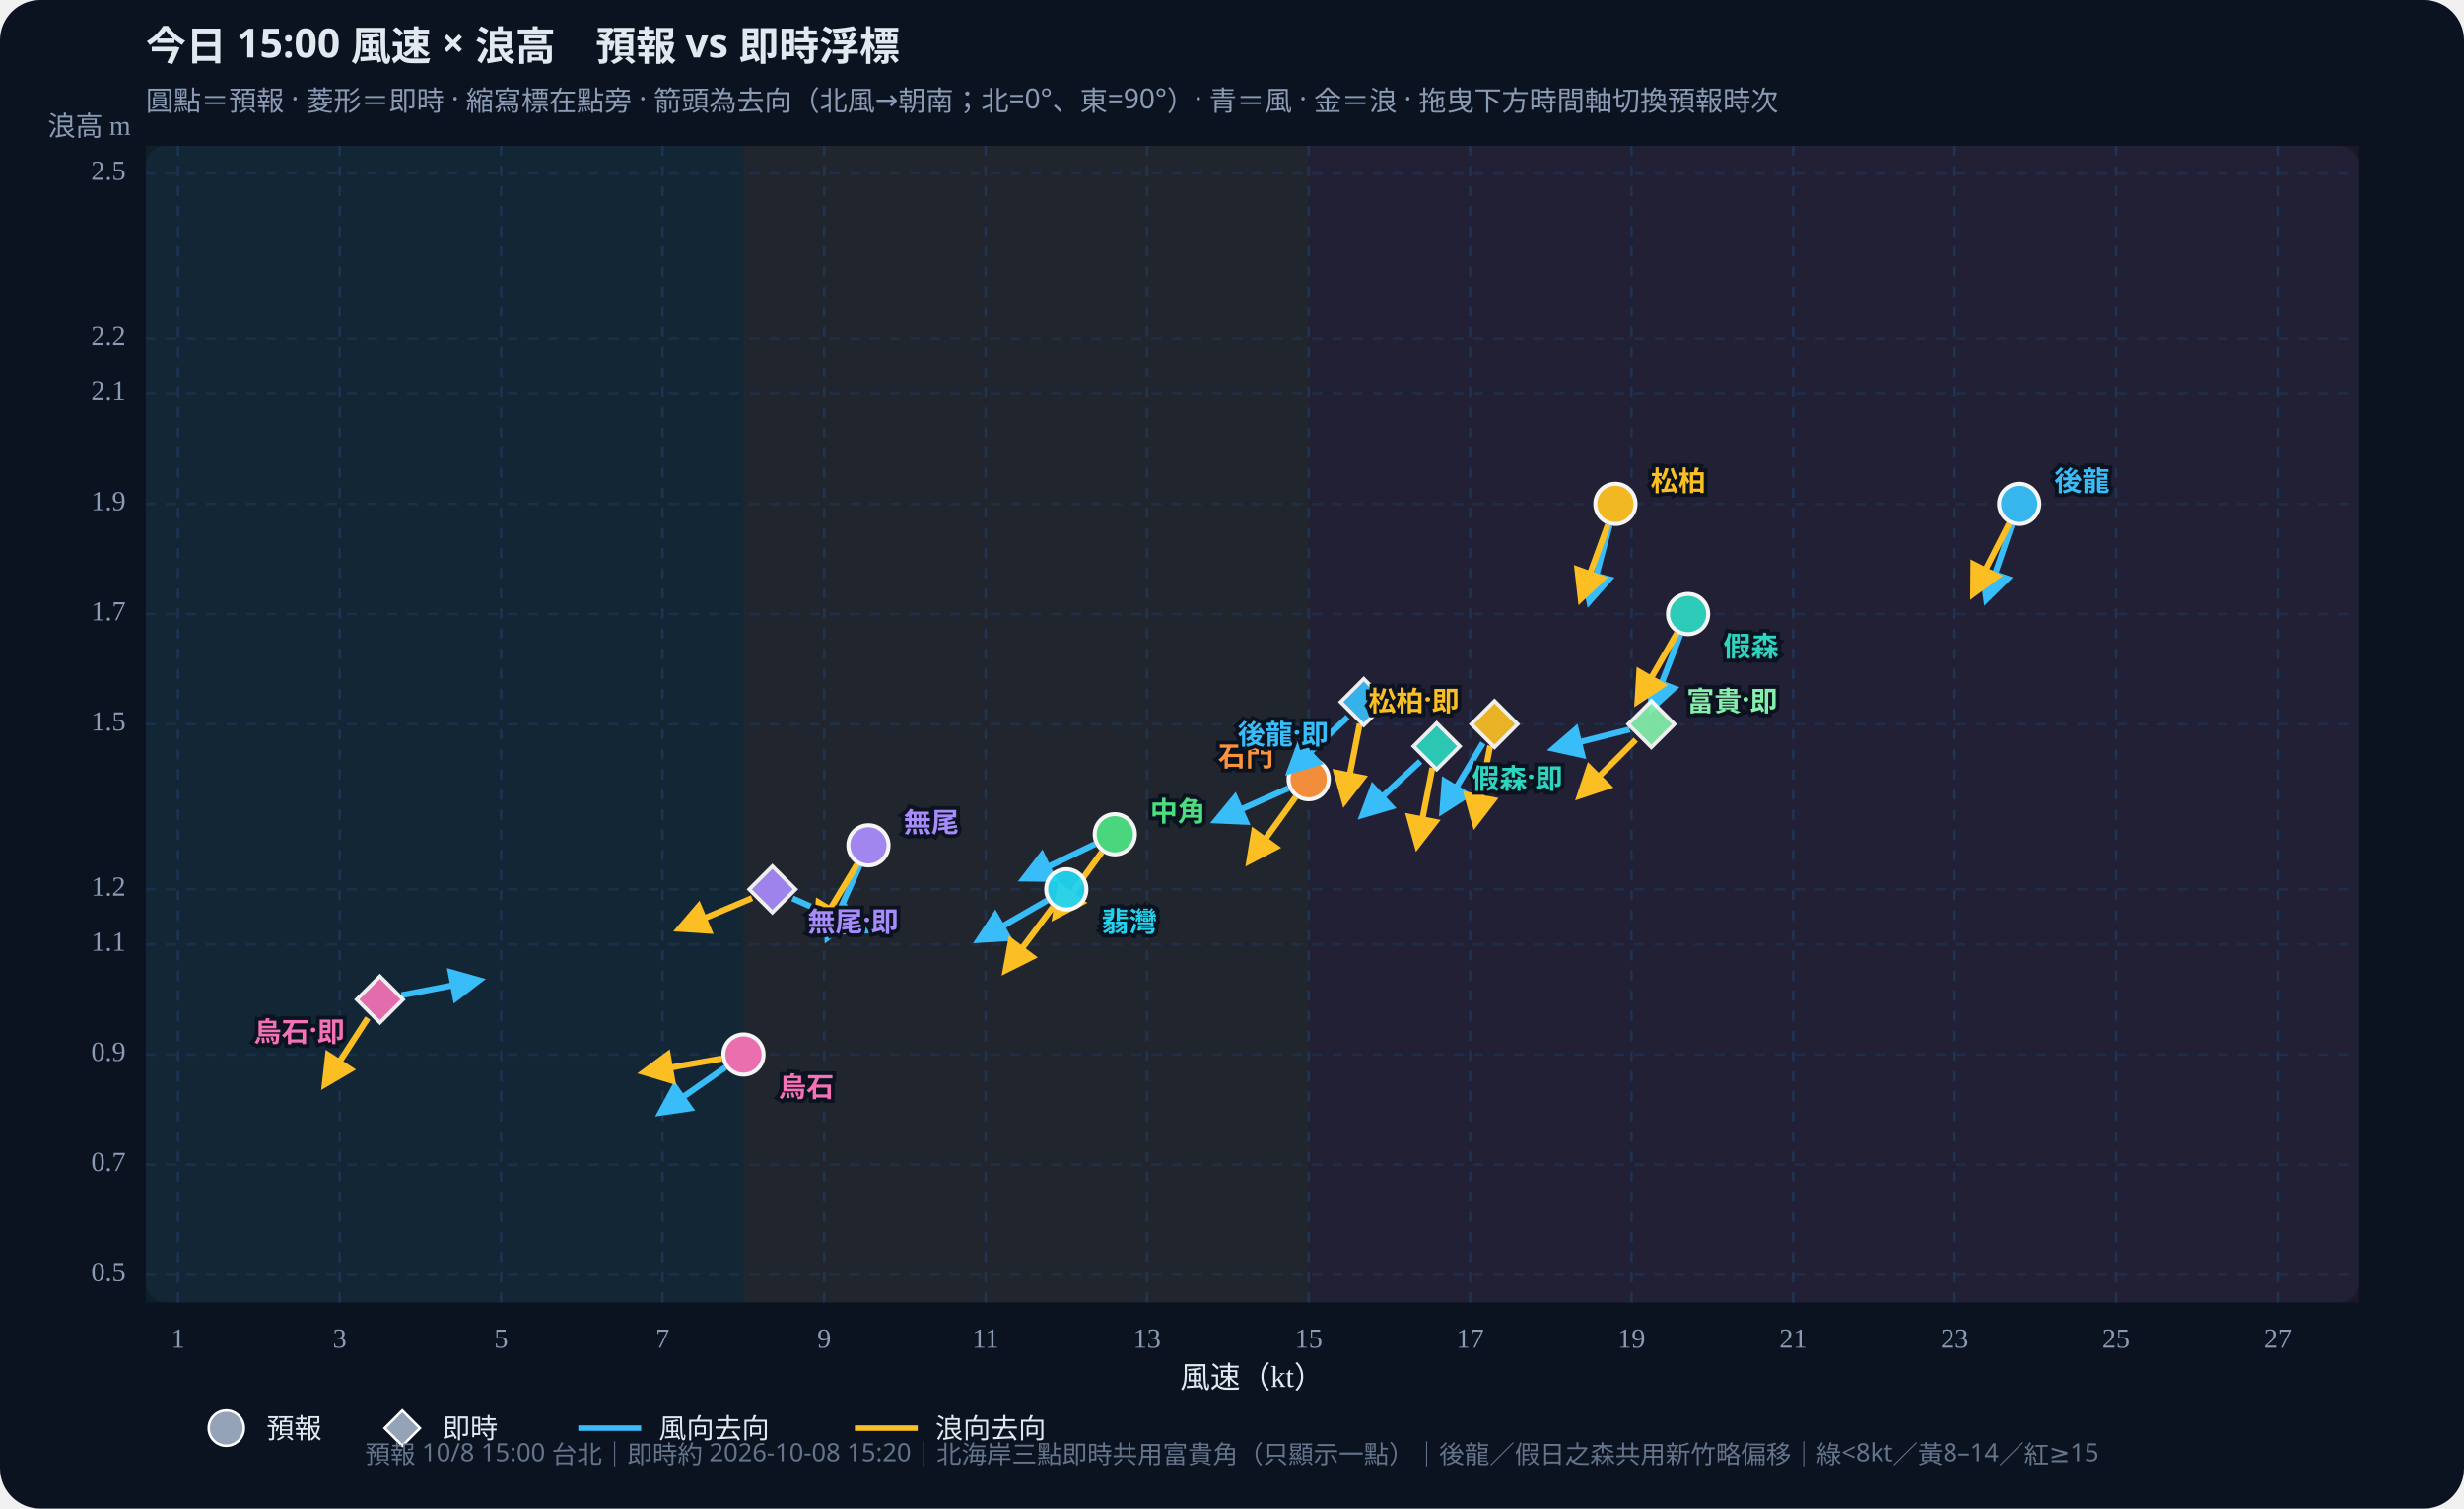
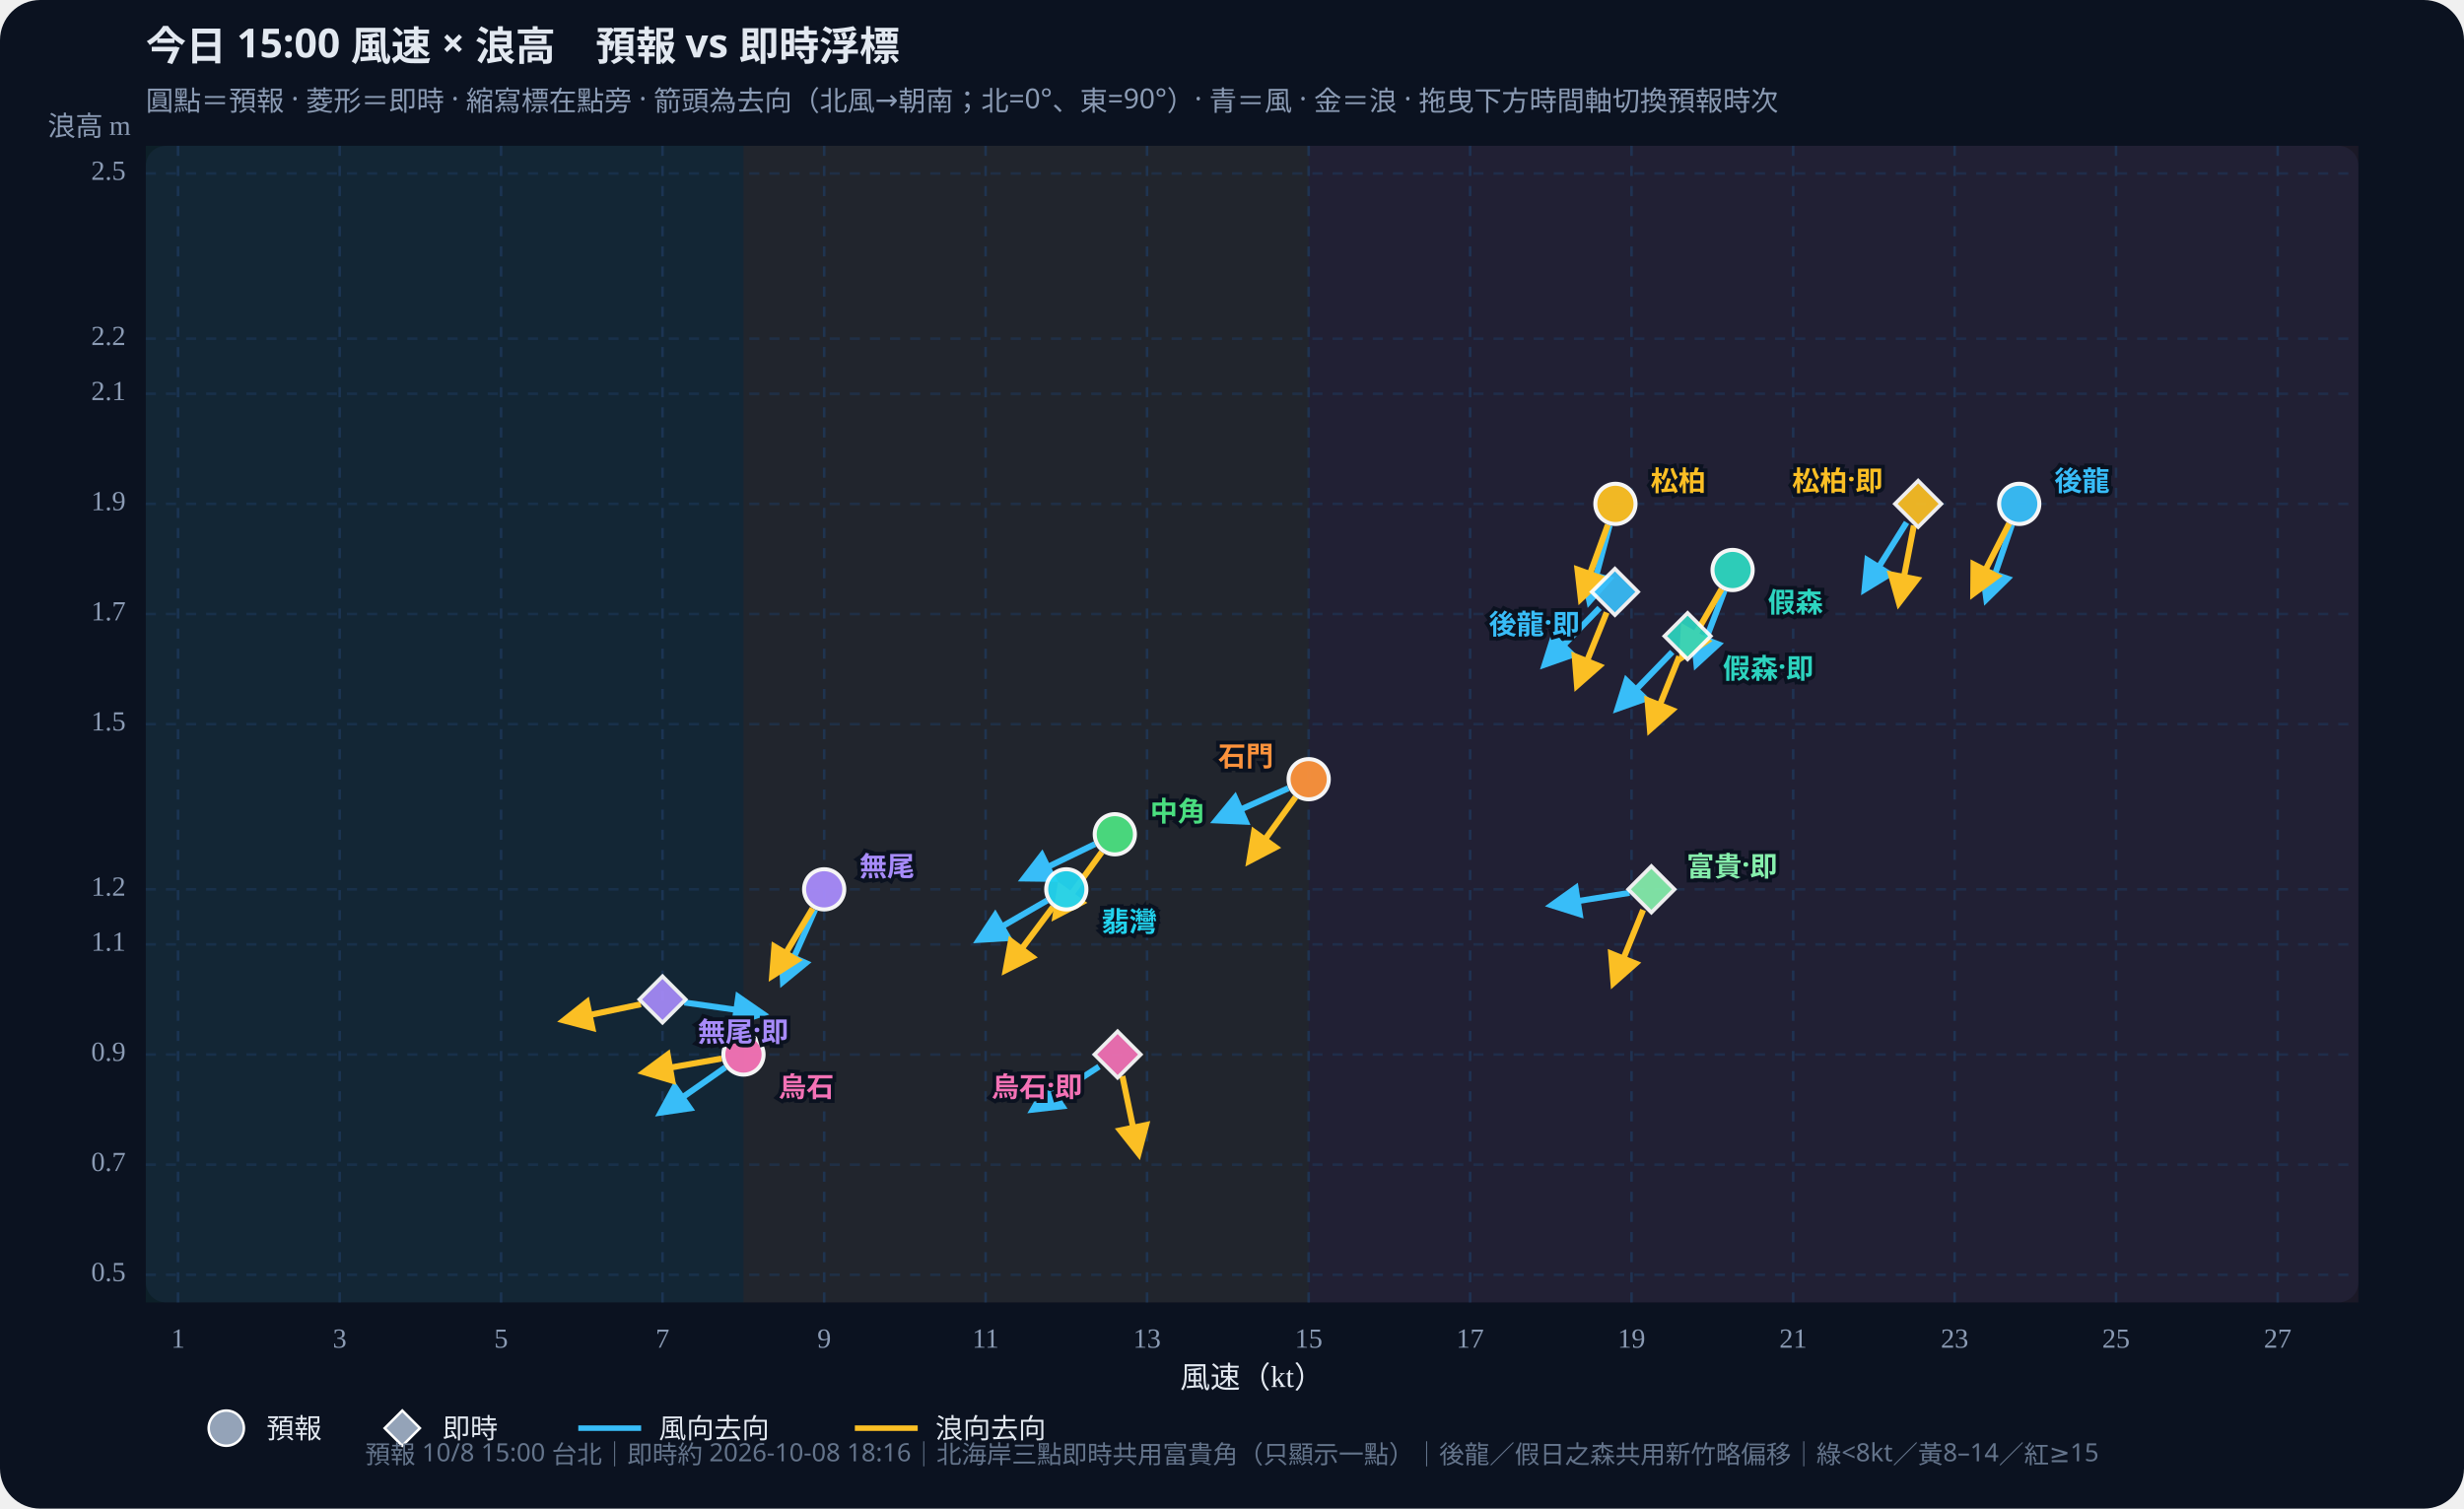
<svg xmlns="http://www.w3.org/2000/svg" id="wws-svg" viewBox="0 0 980 600" role="img" aria-label="風速與浪高散佈圖，可拖曳時間軸切換預報時次" style="width:100%;height:auto;display:block">
  <rect width="980" height="600" fill="#0b1220" rx="16" />
  <rect x="58" y="58" width="880" height="460" fill="#111a2e" rx="8" />
  <rect x="58.0" y="58" width="237.7" height="460" fill="#34d399" opacity="0.07" />
  <rect x="295.7" y="58" width="224.8" height="460" fill="#fbbf24" opacity="0.07" />
  <rect x="520.5" y="58" width="417.5" height="460" fill="#fb7185" opacity="0.07" />
  <defs>
    <marker id="arrow-38bdf8" viewBox="0 0 10 10" refX="8" refY="5" markerWidth="6" markerHeight="6" orient="auto-start-reverse">
      <path d="M0,0 L10,5 L0,10 z" fill="#38bdf8" />
    </marker>
    <marker id="arrow-fbbf24" viewBox="0 0 10 10" refX="8" refY="5" markerWidth="6" markerHeight="6" orient="auto-start-reverse">
      <path d="M0,0 L10,5 L0,10 z" fill="#fbbf24" />
    </marker>
  </defs>
  <text id="wws-title" x="58" y="24" fill="#e2e8f0" font-size="16" font-weight="700" font-family="Noto Sans TC,system-ui,sans-serif">今日 15:00 風速 × 浪高　預報 vs 即時浮標</text>
  <text x="58" y="44" fill="#8b9bb4" font-size="11" font-family="Noto Sans TC,system-ui,sans-serif">圓點＝預報 · 菱形＝即時 · 縮寫標在點旁 · 箭頭為去向（北風→朝南；北=0°、東=90°）· 青＝風 · 金＝浪 · 拖曳下方時間軸切換預報時次</text>
  <line x1="70.8" y1="58" x2="70.8" y2="518" stroke="#1e3a5f" stroke-dasharray="4 4" opacity="0.7" />
  <text x="70.8" y="536" text-anchor="middle" fill="#8b9bb4" font-size="11">1</text>
  <line x1="135.1" y1="58" x2="135.1" y2="518" stroke="#1e3a5f" stroke-dasharray="4 4" opacity="0.7" />
  <text x="135.1" y="536" text-anchor="middle" fill="#8b9bb4" font-size="11">3</text>
  <line x1="199.3" y1="58" x2="199.3" y2="518" stroke="#1e3a5f" stroke-dasharray="4 4" opacity="0.7" />
  <text x="199.3" y="536" text-anchor="middle" fill="#8b9bb4" font-size="11">5</text>
  <line x1="263.5" y1="58" x2="263.5" y2="518" stroke="#1e3a5f" stroke-dasharray="4 4" opacity="0.7" />
  <text x="263.5" y="536" text-anchor="middle" fill="#8b9bb4" font-size="11">7</text>
  <line x1="327.8" y1="58" x2="327.8" y2="518" stroke="#1e3a5f" stroke-dasharray="4 4" opacity="0.7" />
  <text x="327.8" y="536" text-anchor="middle" fill="#8b9bb4" font-size="11">9</text>
  <line x1="392.0" y1="58" x2="392.0" y2="518" stroke="#1e3a5f" stroke-dasharray="4 4" opacity="0.7" />
  <text x="392.0" y="536" text-anchor="middle" fill="#8b9bb4" font-size="11">11</text>
  <line x1="456.2" y1="58" x2="456.2" y2="518" stroke="#1e3a5f" stroke-dasharray="4 4" opacity="0.7" />
  <text x="456.2" y="536" text-anchor="middle" fill="#8b9bb4" font-size="11">13</text>
  <line x1="520.5" y1="58" x2="520.5" y2="518" stroke="#1e3a5f" stroke-dasharray="4 4" opacity="0.7" />
  <text x="520.5" y="536" text-anchor="middle" fill="#8b9bb4" font-size="11">15</text>
  <line x1="584.7" y1="58" x2="584.7" y2="518" stroke="#1e3a5f" stroke-dasharray="4 4" opacity="0.7" />
  <text x="584.7" y="536" text-anchor="middle" fill="#8b9bb4" font-size="11">17</text>
  <line x1="648.9" y1="58" x2="648.9" y2="518" stroke="#1e3a5f" stroke-dasharray="4 4" opacity="0.7" />
  <text x="648.9" y="536" text-anchor="middle" fill="#8b9bb4" font-size="11">19</text>
  <line x1="713.2" y1="58" x2="713.2" y2="518" stroke="#1e3a5f" stroke-dasharray="4 4" opacity="0.7" />
  <text x="713.2" y="536" text-anchor="middle" fill="#8b9bb4" font-size="11">21</text>
  <line x1="777.4" y1="58" x2="777.4" y2="518" stroke="#1e3a5f" stroke-dasharray="4 4" opacity="0.7" />
  <text x="777.4" y="536" text-anchor="middle" fill="#8b9bb4" font-size="11">23</text>
  <line x1="841.6" y1="58" x2="841.6" y2="518" stroke="#1e3a5f" stroke-dasharray="4 4" opacity="0.7" />
  <text x="841.6" y="536" text-anchor="middle" fill="#8b9bb4" font-size="11">25</text>
  <line x1="905.9" y1="58" x2="905.9" y2="518" stroke="#1e3a5f" stroke-dasharray="4 4" opacity="0.7" />
  <text x="905.9" y="536" text-anchor="middle" fill="#8b9bb4" font-size="11">27</text>
  <line x1="58" y1="507.0" x2="938" y2="507.0" stroke="#1e3a5f" stroke-dasharray="4 4" opacity="0.5" />
  <text x="50" y="507.0" text-anchor="end" dominant-baseline="middle" fill="#8b9bb4" font-size="11">0.5</text>
  <line x1="58" y1="463.2" x2="938" y2="463.2" stroke="#1e3a5f" stroke-dasharray="4 4" opacity="0.5" />
  <text x="50" y="463.2" text-anchor="end" dominant-baseline="middle" fill="#8b9bb4" font-size="11">0.7</text>
  <line x1="58" y1="419.4" x2="938" y2="419.4" stroke="#1e3a5f" stroke-dasharray="4 4" opacity="0.5" />
  <text x="50" y="419.4" text-anchor="end" dominant-baseline="middle" fill="#8b9bb4" font-size="11">0.9</text>
  <line x1="58" y1="375.6" x2="938" y2="375.6" stroke="#1e3a5f" stroke-dasharray="4 4" opacity="0.5" />
  <text x="50" y="375.6" text-anchor="end" dominant-baseline="middle" fill="#8b9bb4" font-size="11">1.1</text>
  <line x1="58" y1="353.7" x2="938" y2="353.7" stroke="#1e3a5f" stroke-dasharray="4 4" opacity="0.5" />
  <text x="50" y="353.7" text-anchor="end" dominant-baseline="middle" fill="#8b9bb4" font-size="11">1.2</text>
  <line x1="58" y1="288.0" x2="938" y2="288.0" stroke="#1e3a5f" stroke-dasharray="4 4" opacity="0.5" />
  <text x="50" y="288.0" text-anchor="end" dominant-baseline="middle" fill="#8b9bb4" font-size="11">1.5</text>
  <line x1="58" y1="244.2" x2="938" y2="244.2" stroke="#1e3a5f" stroke-dasharray="4 4" opacity="0.5" />
  <text x="50" y="244.2" text-anchor="end" dominant-baseline="middle" fill="#8b9bb4" font-size="11">1.7</text>
  <line x1="58" y1="200.4" x2="938" y2="200.4" stroke="#1e3a5f" stroke-dasharray="4 4" opacity="0.5" />
  <text x="50" y="200.4" text-anchor="end" dominant-baseline="middle" fill="#8b9bb4" font-size="11">1.9</text>
  <line x1="58" y1="156.6" x2="938" y2="156.6" stroke="#1e3a5f" stroke-dasharray="4 4" opacity="0.5" />
  <text x="50" y="156.6" text-anchor="end" dominant-baseline="middle" fill="#8b9bb4" font-size="11">2.1</text>
  <line x1="58" y1="134.7" x2="938" y2="134.7" stroke="#1e3a5f" stroke-dasharray="4 4" opacity="0.5" />
  <text x="50" y="134.7" text-anchor="end" dominant-baseline="middle" fill="#8b9bb4" font-size="11">2.2</text>
  <line x1="58" y1="69.0" x2="938" y2="69.0" stroke="#1e3a5f" stroke-dasharray="4 4" opacity="0.5" />
  <text x="50" y="69.0" text-anchor="end" dominant-baseline="middle" fill="#8b9bb4" font-size="11">2.5</text>
  <text x="498" y="552" text-anchor="middle" fill="#e2e8f0" font-size="12">風速（kt）</text>
  <text x="52" y="54" text-anchor="end" fill="#8b9bb4" font-size="11">浪高 m</text>
  <g id="wws-forecast-layer">
    <line x1="800.2" y1="208.7" x2="790.1" y2="238.2" stroke="#38bdf8" stroke-width="2.4" marker-end="url(#arrow-38bdf8)" />
    <line x1="799.1" y1="208.2" x2="784.9" y2="236.0" stroke="#fbbf24" stroke-width="2.4" marker-end="url(#arrow-fbbf24)" />
    <circle cx="803.1" cy="200.4" r="8.0" fill="#38bdf8" stroke="#fff" stroke-width="1.6" opacity="0.95" />
-     <line x1="668.3" y1="252.4" x2="657.1" y2="281.5" stroke="#38bdf8" stroke-width="2.4" marker-end="url(#arrow-38bdf8)" />
-     <line x1="667.0" y1="251.8" x2="651.4" y2="278.8" stroke="#fbbf24" stroke-width="2.4" marker-end="url(#arrow-fbbf24)" />
-     <circle cx="671.4" cy="244.2" r="8.0" fill="#2dd4bf" stroke="#fff" stroke-width="1.6" opacity="0.95" />
+     <line x1="685.9" y1="234.9" x2="674.8" y2="264.0" stroke="#38bdf8" stroke-width="2.4" marker-end="url(#arrow-38bdf8)" />
+     <line x1="684.7" y1="234.3" x2="669.1" y2="261.3" stroke="#fbbf24" stroke-width="2.4" marker-end="url(#arrow-fbbf24)" />
+     <circle cx="689.1" cy="226.7" r="8.0" fill="#2dd4bf" stroke="#fff" stroke-width="1.6" opacity="0.95" />
    <line x1="640.2" y1="208.9" x2="632.2" y2="239.0" stroke="#38bdf8" stroke-width="2.4" marker-end="url(#arrow-38bdf8)" />
    <line x1="639.5" y1="208.7" x2="628.8" y2="238.0" stroke="#fbbf24" stroke-width="2.4" marker-end="url(#arrow-fbbf24)" />
    <circle cx="642.5" cy="200.4" r="8.0" fill="#fbbf24" stroke="#fff" stroke-width="1.6" opacity="0.95" />
    <line x1="435.5" y1="335.7" x2="407.4" y2="349.3" stroke="#38bdf8" stroke-width="2.4" marker-end="url(#arrow-38bdf8)" />
    <line x1="438.2" y1="338.9" x2="419.9" y2="364.2" stroke="#fbbf24" stroke-width="2.4" marker-end="url(#arrow-fbbf24)" />
    <circle cx="443.4" cy="331.8" r="8.0" fill="#4ade80" stroke="#fff" stroke-width="1.6" opacity="0.95" />
    <line x1="416.5" y1="358.1" x2="389.5" y2="373.7" stroke="#38bdf8" stroke-width="2.4" marker-end="url(#arrow-38bdf8)" />
    <line x1="418.8" y1="360.7" x2="400.1" y2="385.7" stroke="#fbbf24" stroke-width="2.4" marker-end="url(#arrow-fbbf24)" />
    <circle cx="424.1" cy="353.7" r="8.0" fill="#22d3ee" stroke="#fff" stroke-width="1.6" opacity="0.95" />
    <line x1="512.4" y1="313.5" x2="483.9" y2="326.2" stroke="#38bdf8" stroke-width="2.4" marker-end="url(#arrow-38bdf8)" />
    <line x1="515.3" y1="317.0" x2="497.0" y2="342.3" stroke="#fbbf24" stroke-width="2.4" marker-end="url(#arrow-fbbf24)" />
    <circle cx="520.5" cy="309.9" r="8.0" fill="#fb923c" stroke="#fff" stroke-width="1.6" opacity="0.95" />
-     <line x1="341.9" y1="344.2" x2="329.2" y2="372.7" stroke="#38bdf8" stroke-width="2.4" marker-end="url(#arrow-38bdf8)" />
-     <line x1="340.9" y1="343.7" x2="324.8" y2="370.5" stroke="#fbbf24" stroke-width="2.4" marker-end="url(#arrow-fbbf24)" />
-     <circle cx="345.4" cy="336.2" r="8.0" fill="#a78bfa" stroke="#fff" stroke-width="1.6" opacity="0.95" />
+     <line x1="324.2" y1="361.8" x2="311.5" y2="390.3" stroke="#38bdf8" stroke-width="2.4" marker-end="url(#arrow-38bdf8)" />
+     <line x1="323.2" y1="361.3" x2="307.2" y2="388.0" stroke="#fbbf24" stroke-width="2.4" marker-end="url(#arrow-fbbf24)" />
+     <circle cx="327.8" cy="353.7" r="8.0" fill="#a78bfa" stroke="#fff" stroke-width="1.6" opacity="0.95" />
    <line x1="288.5" y1="424.5" x2="262.9" y2="442.4" stroke="#38bdf8" stroke-width="2.4" marker-end="url(#arrow-38bdf8)" />
    <line x1="287.0" y1="421.0" x2="256.3" y2="426.4" stroke="#fbbf24" stroke-width="2.4" marker-end="url(#arrow-fbbf24)" />
    <circle cx="295.7" cy="419.4" r="8.0" fill="#f472b6" stroke="#fff" stroke-width="1.6" opacity="0.95" />
    <text x="817.1" y="190.4" text-anchor="start" dominant-baseline="central" fill="#38bdf8" font-size="11" font-weight="700" font-family="Noto Sans TC,system-ui,sans-serif" stroke="#0b1220" stroke-width="3" paint-order="stroke">後龍</text>
-     <text x="685.4" y="256.2" text-anchor="start" dominant-baseline="central" fill="#2dd4bf" font-size="11" font-weight="700" font-family="Noto Sans TC,system-ui,sans-serif" stroke="#0b1220" stroke-width="3" paint-order="stroke">假森</text>
+     <text x="703.1" y="238.7" text-anchor="start" dominant-baseline="central" fill="#2dd4bf" font-size="11" font-weight="700" font-family="Noto Sans TC,system-ui,sans-serif" stroke="#0b1220" stroke-width="3" paint-order="stroke">假森</text>
    <text x="656.5" y="190.4" text-anchor="start" dominant-baseline="central" fill="#fbbf24" font-size="11" font-weight="700" font-family="Noto Sans TC,system-ui,sans-serif" stroke="#0b1220" stroke-width="3" paint-order="stroke">松柏</text>
    <text x="457.4" y="321.8" text-anchor="start" dominant-baseline="central" fill="#4ade80" font-size="11" font-weight="700" font-family="Noto Sans TC,system-ui,sans-serif" stroke="#0b1220" stroke-width="3" paint-order="stroke">中角</text>
    <text x="438.1" y="365.7" text-anchor="start" dominant-baseline="central" fill="#22d3ee" font-size="11" font-weight="700" font-family="Noto Sans TC,system-ui,sans-serif" stroke="#0b1220" stroke-width="3" paint-order="stroke">翡灣</text>
    <text x="506.5" y="299.9" text-anchor="end" dominant-baseline="central" fill="#fb923c" font-size="11" font-weight="700" font-family="Noto Sans TC,system-ui,sans-serif" stroke="#0b1220" stroke-width="3" paint-order="stroke">石門</text>
-     <text x="359.4" y="326.2" text-anchor="start" dominant-baseline="central" fill="#a78bfa" font-size="11" font-weight="700" font-family="Noto Sans TC,system-ui,sans-serif" stroke="#0b1220" stroke-width="3" paint-order="stroke">無尾</text>
+     <text x="341.8" y="343.7" text-anchor="start" dominant-baseline="central" fill="#a78bfa" font-size="11" font-weight="700" font-family="Noto Sans TC,system-ui,sans-serif" stroke="#0b1220" stroke-width="3" paint-order="stroke">無尾</text>
    <text x="309.7" y="431.4" text-anchor="start" dominant-baseline="central" fill="#f472b6" font-size="11" font-weight="700" font-family="Noto Sans TC,system-ui,sans-serif" stroke="#0b1220" stroke-width="3" paint-order="stroke">烏石</text>
  </g>
  <g id="wws-live-layer">
-     <line x1="536.0" y1="285.2" x2="513.2" y2="306.5" stroke="#38bdf8" stroke-width="2.4" marker-end="url(#arrow-38bdf8)" />
-     <line x1="540.8" y1="287.9" x2="534.8" y2="318.5" stroke="#fbbf24" stroke-width="2.4" marker-end="url(#arrow-fbbf24)" />
-     <polygon points="542.4,270.0 551.6,279.2 542.4,288.4 533.2,279.2" fill="#38bdf8" stroke="#fff" stroke-width="1.5" opacity="0.92" />
-     <line x1="564.9" y1="302.8" x2="542.1" y2="324.0" stroke="#38bdf8" stroke-width="2.4" marker-end="url(#arrow-38bdf8)" />
-     <line x1="569.7" y1="305.4" x2="563.7" y2="336.0" stroke="#fbbf24" stroke-width="2.4" marker-end="url(#arrow-fbbf24)" />
-     <polygon points="571.4,287.6 580.6,296.8 571.4,306.0 562.2,296.8" fill="#2dd4bf" stroke="#fff" stroke-width="1.5" opacity="0.92" />
-     <line x1="589.8" y1="295.5" x2="573.8" y2="322.3" stroke="#38bdf8" stroke-width="2.4" marker-end="url(#arrow-38bdf8)" />
-     <line x1="592.7" y1="296.6" x2="586.7" y2="327.3" stroke="#fbbf24" stroke-width="2.4" marker-end="url(#arrow-fbbf24)" />
-     <polygon points="594.4,278.8 603.6,288.0 594.4,297.2 585.2,288.0" fill="#fbbf24" stroke="#fff" stroke-width="1.5" opacity="0.92" />
-     <line x1="648.2" y1="290.1" x2="618.0" y2="297.7" stroke="#38bdf8" stroke-width="2.4" marker-end="url(#arrow-38bdf8)" />
-     <line x1="650.6" y1="294.2" x2="628.5" y2="316.3" stroke="#fbbf24" stroke-width="2.4" marker-end="url(#arrow-fbbf24)" />
-     <polygon points="656.8,278.8 666.0,288.0 656.8,297.2 647.6,288.0" fill="#86efac" stroke="#fff" stroke-width="1.5" opacity="0.92" />
-     <line x1="315.2" y1="357.3" x2="343.7" y2="370.0" stroke="#38bdf8" stroke-width="2.4" marker-end="url(#arrow-38bdf8)" />
-     <line x1="299.1" y1="357.2" x2="270.4" y2="369.3" stroke="#fbbf24" stroke-width="2.4" marker-end="url(#arrow-fbbf24)" />
-     <polygon points="307.2,344.5 316.4,353.7 307.2,362.9 298.0,353.7" fill="#a78bfa" stroke="#fff" stroke-width="1.5" opacity="0.92" />
-     <line x1="159.7" y1="395.8" x2="190.4" y2="389.9" stroke="#38bdf8" stroke-width="2.4" marker-end="url(#arrow-38bdf8)" />
-     <line x1="146.3" y1="404.9" x2="129.3" y2="431.1" stroke="#fbbf24" stroke-width="2.4" marker-end="url(#arrow-fbbf24)" />
-     <polygon points="151.1,388.3 160.3,397.5 151.1,406.7 141.9,397.5" fill="#f472b6" stroke="#fff" stroke-width="1.5" opacity="0.92" />
-     <text x="528.4" y="291.2" text-anchor="end" dominant-baseline="central" fill="#38bdf8" font-size="11" font-weight="700" font-family="Noto Sans TC,system-ui,sans-serif" stroke="#0b1220" stroke-width="3" paint-order="stroke">後龍·即</text>
-     <text x="585.4" y="308.8" text-anchor="start" dominant-baseline="central" fill="#2dd4bf" font-size="11" font-weight="700" font-family="Noto Sans TC,system-ui,sans-serif" stroke="#0b1220" stroke-width="3" paint-order="stroke">假森·即</text>
-     <text x="580.4" y="278.0" text-anchor="end" dominant-baseline="central" fill="#fbbf24" font-size="11" font-weight="700" font-family="Noto Sans TC,system-ui,sans-serif" stroke="#0b1220" stroke-width="3" paint-order="stroke">松柏·即</text>
-     <text x="670.8" y="278.0" text-anchor="start" dominant-baseline="central" fill="#86efac" font-size="11" font-weight="700" font-family="Noto Sans TC,system-ui,sans-serif" stroke="#0b1220" stroke-width="3" paint-order="stroke">富貴·即</text>
-     <text x="321.2" y="365.7" text-anchor="start" dominant-baseline="central" fill="#a78bfa" font-size="11" font-weight="700" font-family="Noto Sans TC,system-ui,sans-serif" stroke="#0b1220" stroke-width="3" paint-order="stroke">無尾·即</text>
-     <text x="137.1" y="409.5" text-anchor="end" dominant-baseline="central" fill="#f472b6" font-size="11" font-weight="700" font-family="Noto Sans TC,system-ui,sans-serif" stroke="#0b1220" stroke-width="3" paint-order="stroke">烏石·即</text>
+     <line x1="636.2" y1="241.8" x2="614.5" y2="264.2" stroke="#38bdf8" stroke-width="2.4" marker-end="url(#arrow-38bdf8)" />
+     <line x1="639.0" y1="243.6" x2="627.3" y2="272.5" stroke="#fbbf24" stroke-width="2.4" marker-end="url(#arrow-fbbf24)" />
+     <polygon points="642.3,226.2 651.5,235.4 642.3,244.6 633.1,235.4" fill="#38bdf8" stroke="#fff" stroke-width="1.5" opacity="0.92" />
+     <line x1="665.1" y1="259.3" x2="643.5" y2="281.7" stroke="#38bdf8" stroke-width="2.4" marker-end="url(#arrow-38bdf8)" />
+     <line x1="667.9" y1="261.1" x2="656.3" y2="290.0" stroke="#fbbf24" stroke-width="2.4" marker-end="url(#arrow-fbbf24)" />
+     <polygon points="671.2,243.8 680.4,253.0 671.2,262.2 662.0,253.0" fill="#2dd4bf" stroke="#fff" stroke-width="1.5" opacity="0.92" />
+     <line x1="758.3" y1="207.8" x2="741.7" y2="234.3" stroke="#38bdf8" stroke-width="2.4" marker-end="url(#arrow-38bdf8)" />
+     <line x1="761.2" y1="209.0" x2="755.3" y2="239.6" stroke="#fbbf24" stroke-width="2.4" marker-end="url(#arrow-fbbf24)" />
+     <polygon points="762.9,191.2 772.1,200.4 762.9,209.6 753.7,200.4" fill="#fbbf24" stroke="#fff" stroke-width="1.5" opacity="0.92" />
+     <line x1="648.1" y1="355.1" x2="617.3" y2="360.0" stroke="#38bdf8" stroke-width="2.4" marker-end="url(#arrow-38bdf8)" />
+     <line x1="653.5" y1="361.9" x2="641.8" y2="390.8" stroke="#fbbf24" stroke-width="2.4" marker-end="url(#arrow-fbbf24)" />
+     <polygon points="656.8,344.5 666.0,353.7 656.8,362.9 647.6,353.7" fill="#86efac" stroke="#fff" stroke-width="1.5" opacity="0.92" />
+     <line x1="272.2" y1="398.7" x2="303.1" y2="403.1" stroke="#38bdf8" stroke-width="2.4" marker-end="url(#arrow-38bdf8)" />
+     <line x1="254.9" y1="399.4" x2="224.4" y2="405.8" stroke="#fbbf24" stroke-width="2.4" marker-end="url(#arrow-fbbf24)" />
+     <polygon points="263.5,388.3 272.7,397.5 263.5,406.7 254.3,397.5" fill="#a78bfa" stroke="#fff" stroke-width="1.5" opacity="0.92" />
+     <line x1="437.1" y1="424.2" x2="411.0" y2="441.2" stroke="#38bdf8" stroke-width="2.4" marker-end="url(#arrow-38bdf8)" />
+     <line x1="446.4" y1="428.0" x2="452.8" y2="458.6" stroke="#fbbf24" stroke-width="2.4" marker-end="url(#arrow-fbbf24)" />
+     <polygon points="444.5,410.2 453.7,419.4 444.5,428.6 435.3,419.4" fill="#f472b6" stroke="#fff" stroke-width="1.5" opacity="0.92" />
+     <text x="628.3" y="247.4" text-anchor="end" dominant-baseline="central" fill="#38bdf8" font-size="11" font-weight="700" font-family="Noto Sans TC,system-ui,sans-serif" stroke="#0b1220" stroke-width="3" paint-order="stroke">後龍·即</text>
+     <text x="685.2" y="265.0" text-anchor="start" dominant-baseline="central" fill="#2dd4bf" font-size="11" font-weight="700" font-family="Noto Sans TC,system-ui,sans-serif" stroke="#0b1220" stroke-width="3" paint-order="stroke">假森·即</text>
+     <text x="748.9" y="190.4" text-anchor="end" dominant-baseline="central" fill="#fbbf24" font-size="11" font-weight="700" font-family="Noto Sans TC,system-ui,sans-serif" stroke="#0b1220" stroke-width="3" paint-order="stroke">松柏·即</text>
+     <text x="670.8" y="343.7" text-anchor="start" dominant-baseline="central" fill="#86efac" font-size="11" font-weight="700" font-family="Noto Sans TC,system-ui,sans-serif" stroke="#0b1220" stroke-width="3" paint-order="stroke">富貴·即</text>
+     <text x="277.5" y="409.5" text-anchor="start" dominant-baseline="central" fill="#a78bfa" font-size="11" font-weight="700" font-family="Noto Sans TC,system-ui,sans-serif" stroke="#0b1220" stroke-width="3" paint-order="stroke">無尾·即</text>
+     <text x="430.5" y="431.4" text-anchor="end" dominant-baseline="central" fill="#f472b6" font-size="11" font-weight="700" font-family="Noto Sans TC,system-ui,sans-serif" stroke="#0b1220" stroke-width="3" paint-order="stroke">烏石·即</text>
  </g>
  <circle cx="90" cy="568" r="7" fill="#94a3b8" stroke="#fff" />
  <text x="106" y="572" fill="#e2e8f0" font-size="11" font-family="Noto Sans TC,system-ui,sans-serif">預報</text>
  <polygon points="160,561 167,568 160,575 153,568" fill="#94a3b8" stroke="#fff" />
  <text x="176" y="572" fill="#e2e8f0" font-size="11" font-family="Noto Sans TC,system-ui,sans-serif">即時</text>
  <line x1="230" y1="568" x2="255" y2="568" stroke="#38bdf8" stroke-width="2.2" />
  <text x="262" y="572" fill="#e2e8f0" font-size="11" font-family="Noto Sans TC,system-ui,sans-serif">風向去向</text>
  <line x1="340" y1="568" x2="365" y2="568" stroke="#fbbf24" stroke-width="2.2" />
  <text x="372" y="572" fill="#e2e8f0" font-size="11" font-family="Noto Sans TC,system-ui,sans-serif">浪向去向</text>
-   <text id="wws-foot" x="490" y="582" text-anchor="middle" fill="#64748b" font-size="10" font-family="Noto Sans TC,system-ui,sans-serif">預報 10/8 15:00 台北｜即時約 2026-10-08 15:20｜北海岸三點即時共用富貴角（只顯示一點）｜後龍／假日之森共用新竹略偏移｜綠&lt;8kt／黃8–14／紅≥15</text>
+   <text id="wws-foot" x="490" y="582" text-anchor="middle" fill="#64748b" font-size="10" font-family="Noto Sans TC,system-ui,sans-serif">預報 10/8 15:00 台北｜即時約 2026-10-08 18:16｜北海岸三點即時共用富貴角（只顯示一點）｜後龍／假日之森共用新竹略偏移｜綠&lt;8kt／黃8–14／紅≥15</text>
</svg>
